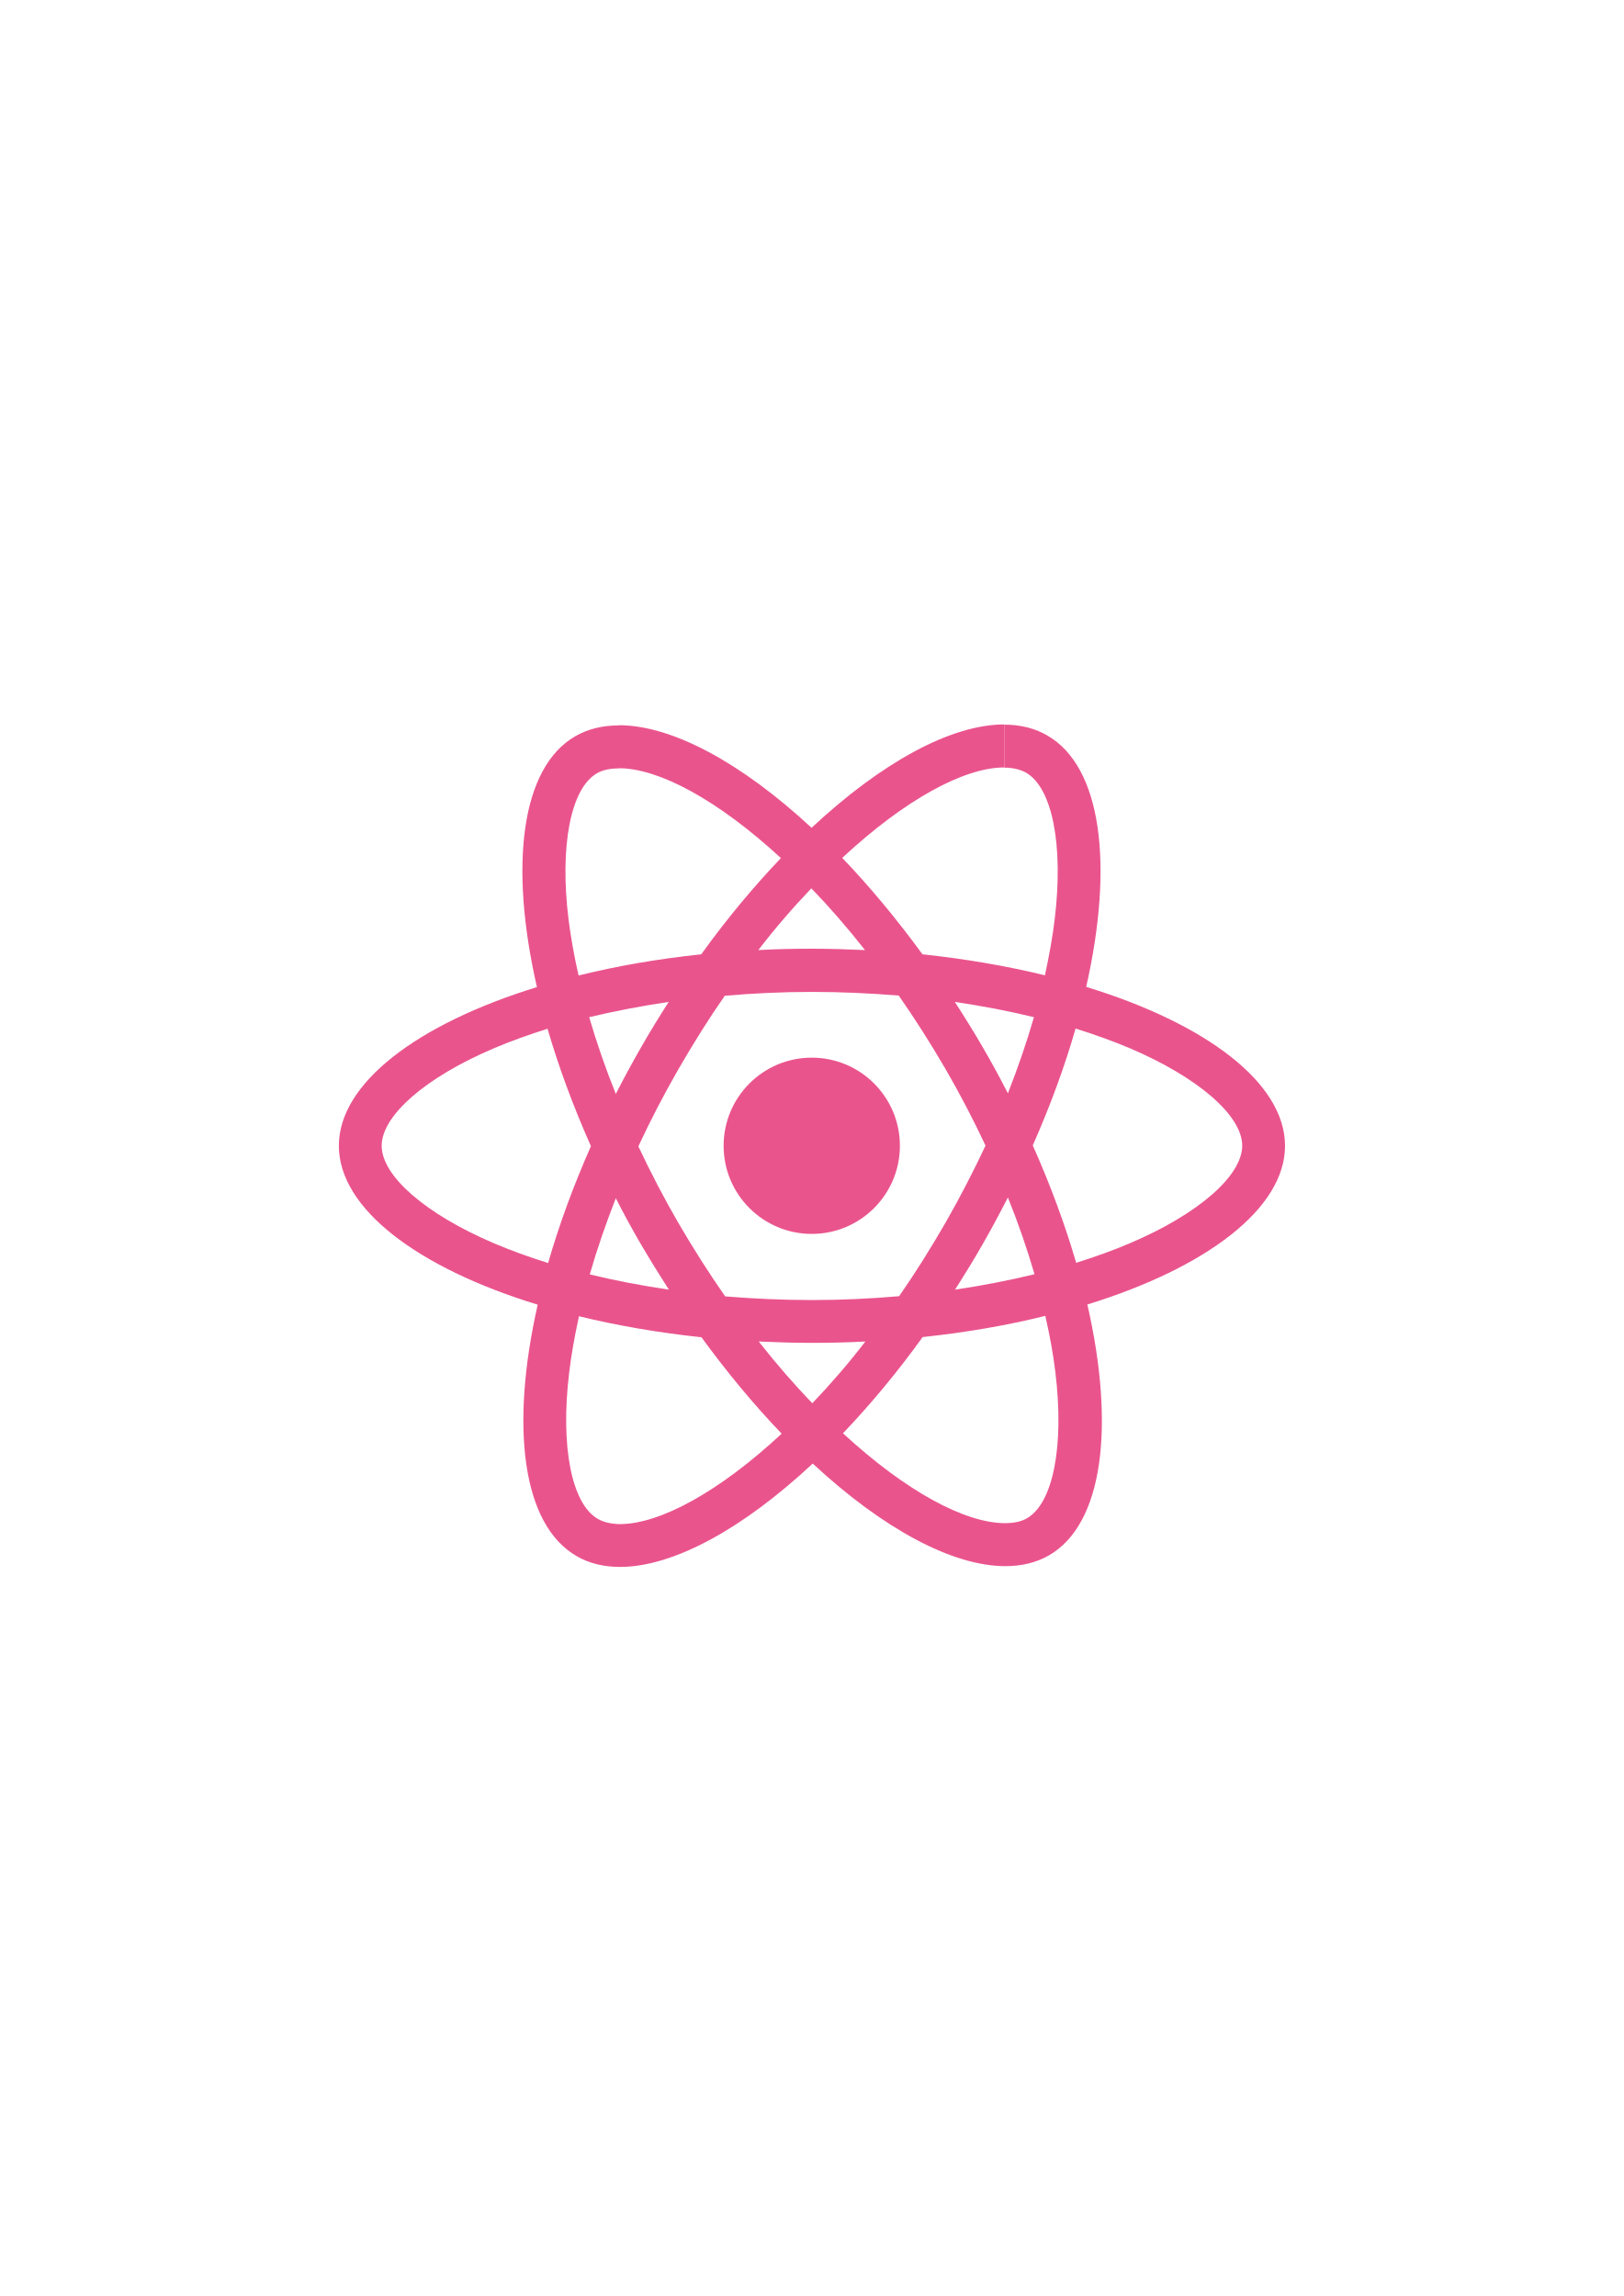
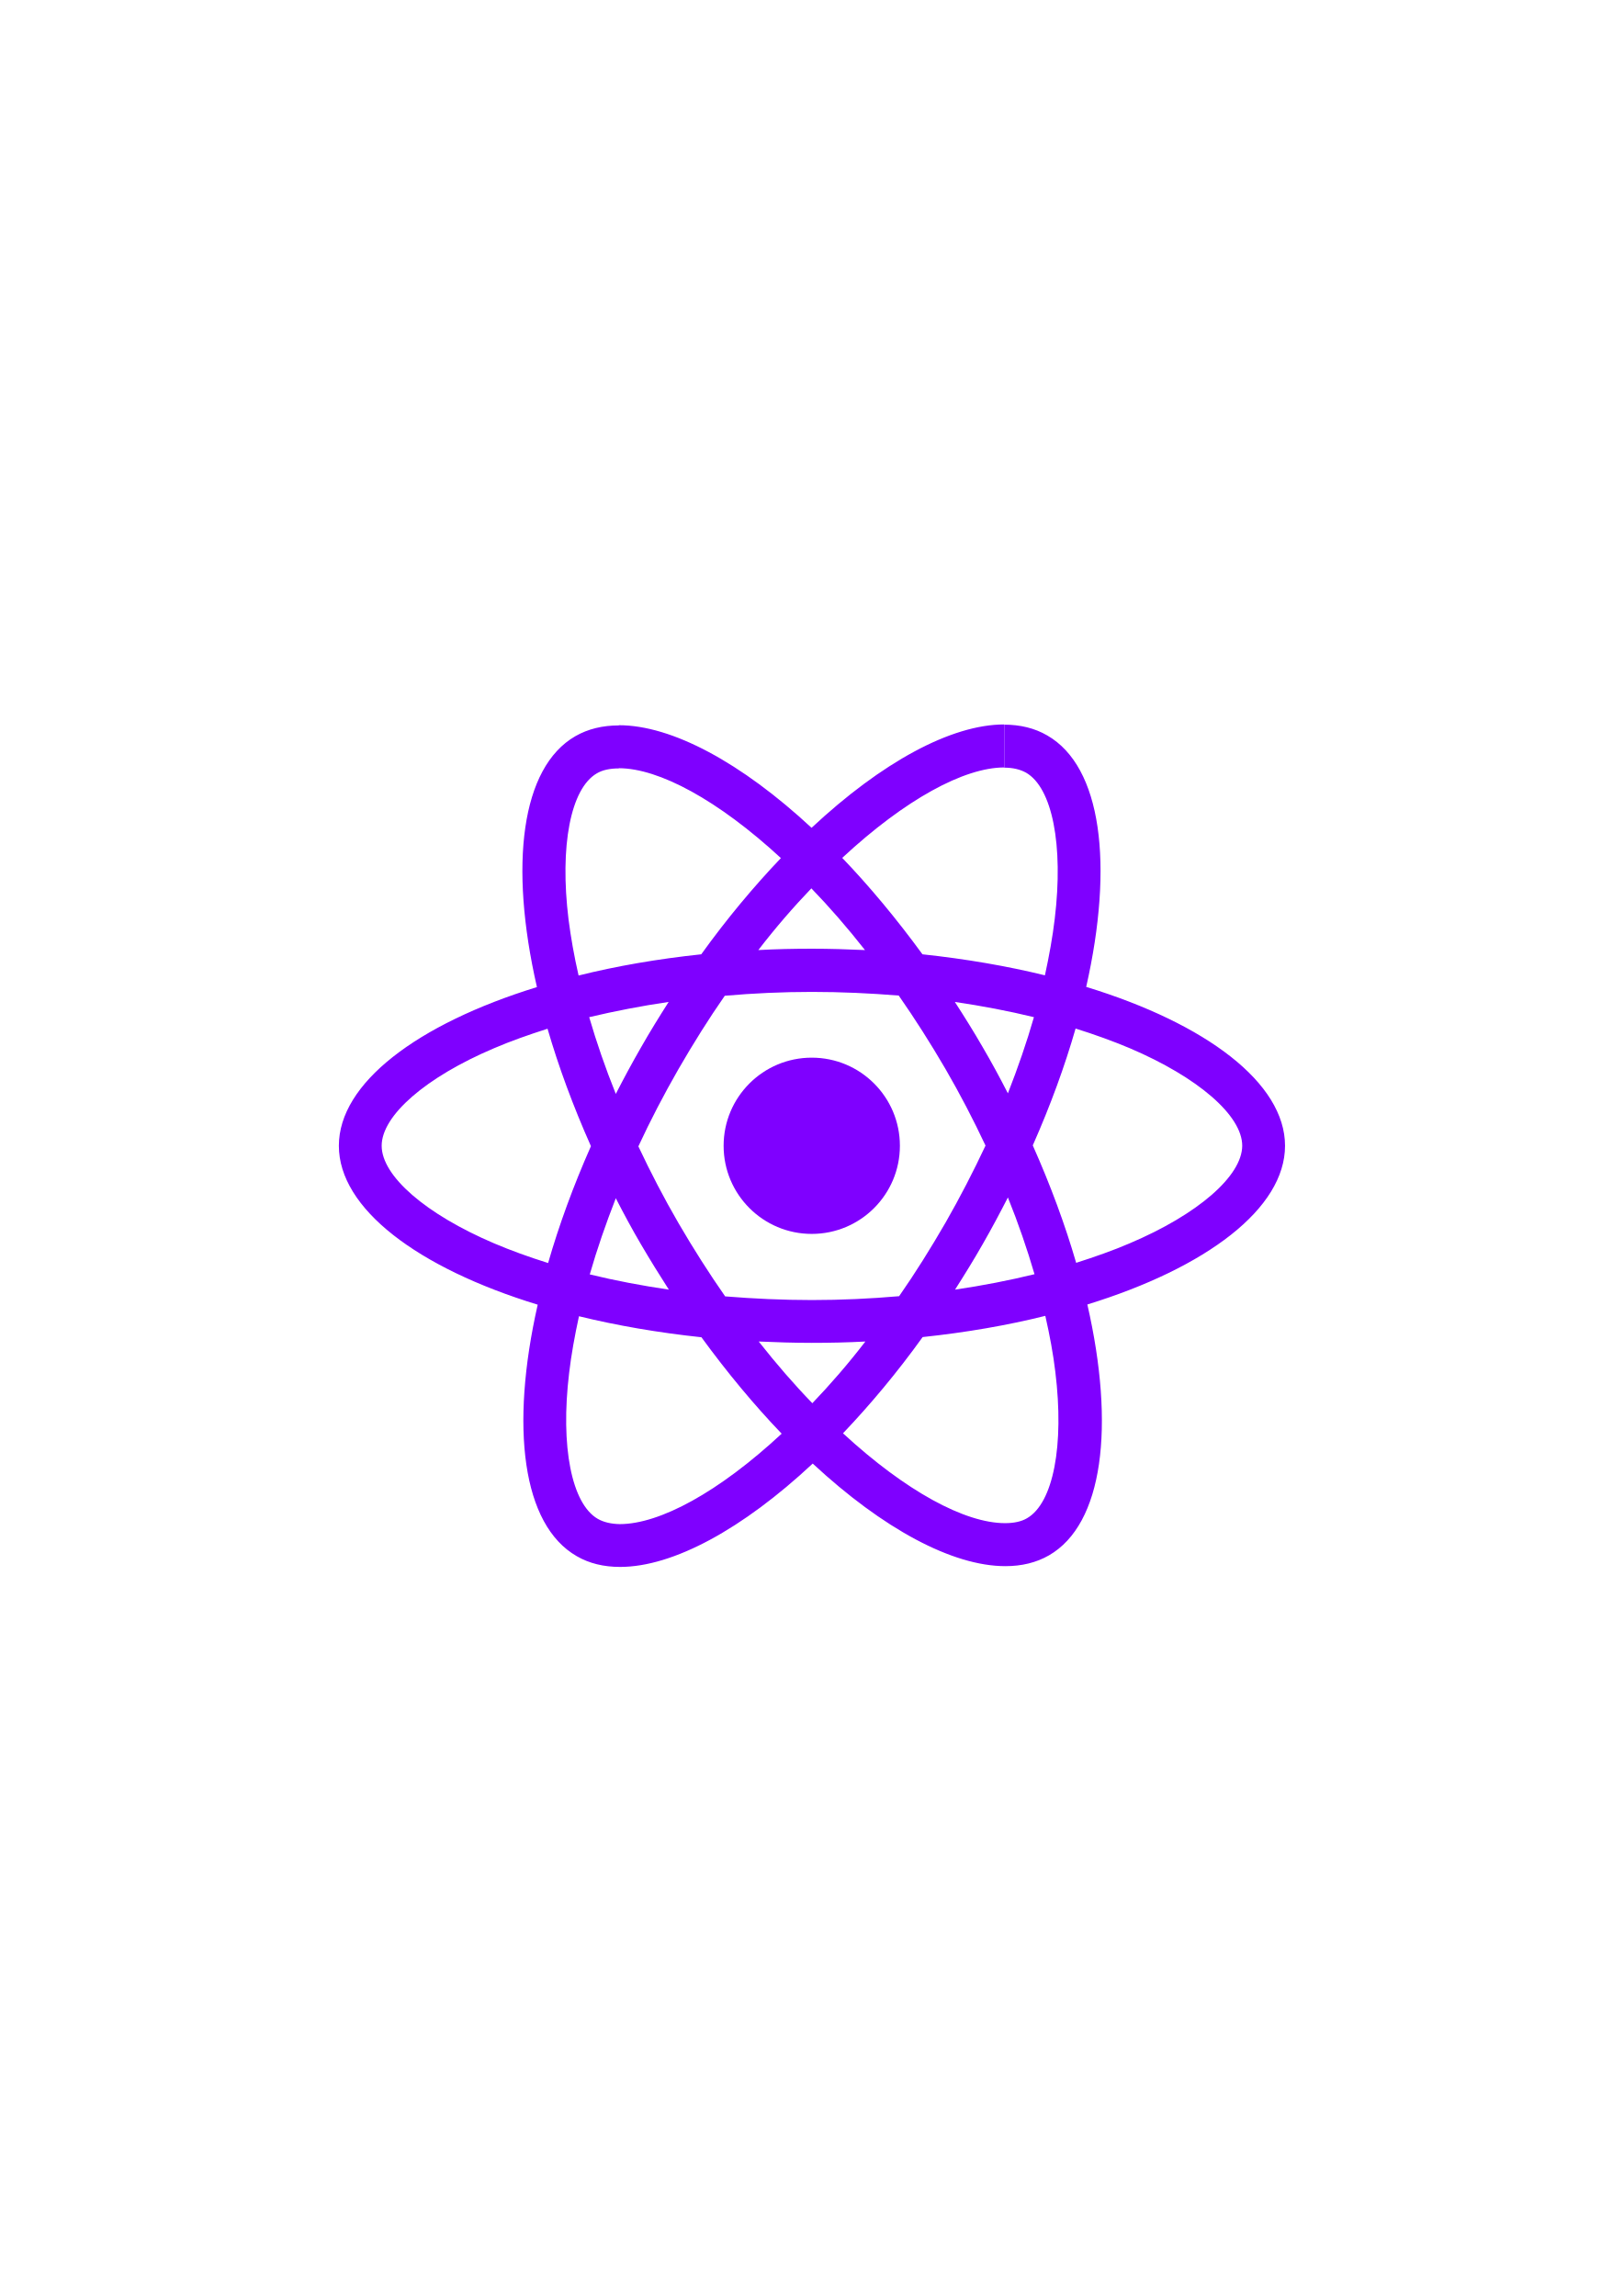
<svg xmlns="http://www.w3.org/2000/svg" xml:space="preserve" width="210mm" height="297mm" version="1.1" style="shape-rendering:geometricPrecision; text-rendering:geometricPrecision; image-rendering:optimizeQuality; fill-rule:evenodd; clip-rule:evenodd" viewBox="0 0 21000 29700" enable-background="new 0 0 841.9 595.3">
  <defs>
    <style type="text/css">
   
-     .fil0 {fill:#EA548D}
+     .fil0 {fill:#7f00ff}
   
  </style>
  </defs>
  <g id="Слой_x0020_1">
    <g id="_1983416895264">
      <path class="fil0" d="M16619.91 14821.32c0,-810.67 -1015.2,-1578.93 -2571.68,-2055.35 359.19,-1586.41 199.55,-2848.56 -503.86,-3252.64 -162.13,-94.79 -351.7,-139.68 -558.74,-139.68l0 556.24c114.74,0 207.03,22.45 284.36,64.85 339.23,194.56 486.4,935.38 371.66,1888.23 -27.44,234.47 -72.34,481.41 -127.21,733.34 -488.89,-119.73 -1022.69,-212.02 -1583.92,-271.89 -336.74,-461.46 -685.95,-880.51 -1037.65,-1247.18 813.16,-755.79 1576.43,-1169.85 2095.26,-1169.85l0 -556.24c0,0 0,0 0,0 -685.95,0 -1583.92,488.89 -2491.86,1336.98 -907.95,-843.09 -1805.92,-1327 -2491.86,-1327l0 556.24c516.33,0 1282.1,411.57 2095.26,1162.37 -349.21,366.67 -698.42,783.23 -1030.17,1244.68 -563.72,59.86 -1097.52,152.16 -1586.41,274.38 -57.37,-249.44 -99.77,-491.39 -129.71,-723.36 -117.23,-952.84 27.44,-1693.67 364.18,-1890.72 74.83,-44.9 172.11,-64.85 286.85,-64.85l0 -556.24c0,0 0,0 0,0 -209.53,0 -399.1,44.9 -563.72,139.68 -700.91,404.09 -858.06,1663.74 -496.38,3245.16 -1551.49,478.92 -2561.71,1244.68 -2561.71,2052.86 0,810.67 1015.2,1578.93 2571.68,2055.35 -359.19,1586.41 -199.55,2848.56 503.86,3252.64 162.13,94.79 351.7,139.68 561.23,139.68 685.95,0 1583.92,-488.89 2491.86,-1336.98 907.95,843.09 1805.92,1327 2491.86,1327 209.53,0 399.1,-44.9 563.72,-139.68 700.91,-404.09 858.06,-1663.74 496.38,-3245.16 1546.5,-476.43 2556.72,-1244.69 2556.72,-2052.86zm-3247.66 -1663.74c-92.29,321.77 -207.03,653.52 -336.74,985.27 -102.27,-199.55 -209.53,-399.1 -326.76,-598.65 -114.74,-199.55 -236.96,-394.11 -359.19,-583.68 354.2,52.39 695.93,117.24 1022.69,197.06zm-1142.41 2656.49c-194.56,336.74 -394.11,656.02 -601.14,952.84 -371.66,32.43 -748.31,49.89 -1127.45,49.89 -376.65,0 -753.3,-17.46 -1122.46,-47.39 -207.03,-296.83 -409.07,-613.61 -603.63,-947.86 -189.57,-326.76 -361.68,-658.51 -518.83,-992.75 154.65,-334.24 329.26,-668.49 516.33,-995.25 194.56,-336.74 394.11,-656.02 601.14,-952.84 371.66,-32.43 748.31,-49.89 1127.45,-49.89 376.65,0 753.3,17.46 1122.46,47.39 207.03,296.83 409.07,613.61 603.63,947.86 189.57,326.76 361.68,658.51 518.83,992.75 -157.15,334.24 -329.26,668.49 -516.33,995.25zm805.67 -324.27c134.7,334.24 249.44,668.49 344.22,992.75 -326.76,79.82 -670.98,147.17 -1027.68,199.55 122.22,-192.07 244.45,-389.12 359.19,-591.16 114.75,-199.55 222.01,-401.59 324.27,-601.14zm-2529.27 2661.48c-231.98,-239.46 -463.95,-506.35 -693.43,-798.19 224.49,9.98 453.97,17.46 685.95,17.46 234.47,0 466.44,-4.99 693.43,-17.46 -224.5,291.84 -456.47,558.73 -685.95,798.19zm-1855.81 -1469.17c-354.2,-52.38 -695.93,-117.23 -1022.69,-197.05 92.29,-321.77 207.03,-653.52 336.74,-985.27 102.27,199.55 209.53,399.1 326.76,598.65 117.24,199.53 236.97,394.09 359.19,583.67zm1843.33 -5190.76c231.98,239.46 463.95,506.35 693.43,798.19 -224.49,-9.98 -453.97,-17.46 -685.95,-17.46 -234.47,0 -466.44,4.99 -693.43,17.46 224.5,-291.84 456.47,-558.73 685.95,-798.19zm-1845.82 1469.17c-122.22,192.07 -244.45,389.12 -359.19,591.16 -114.74,199.55 -222,399.1 -324.27,598.65 -134.7,-334.24 -249.44,-668.49 -344.22,-992.75 326.76,-77.33 670.99,-144.67 1027.68,-197.06zm-2257.39 3122.94c-883,-376.65 -1454.21,-870.53 -1454.21,-1262.15 0,-391.61 571.21,-887.99 1454.21,-1262.15 214.51,-92.29 448.98,-174.61 690.94,-251.93 142.18,488.89 329.26,997.74 561.23,1519.06 -229.48,518.83 -414.06,1025.18 -553.75,1511.58 -246.95,-77.31 -481.42,-162.12 -698.42,-254.41zm1341.96 3564.44c-339.23,-194.56 -486.4,-935.38 -371.66,-1888.23 27.44,-234.47 72.34,-481.41 127.21,-733.34 488.89,119.73 1022.69,212.02 1583.92,271.89 336.74,461.46 685.95,880.51 1037.65,1247.18 -813.16,755.79 -1576.43,1169.85 -2095.26,1169.85 -112.24,-2.5 -207.03,-24.95 -281.86,-67.35zm5916.62 -1900.7c117.23,952.84 -27.44,1693.67 -364.18,1890.72 -74.83,44.9 -172.11,64.85 -286.85,64.85 -516.33,0 -1282.1,-411.57 -2095.26,-1162.37 349.21,-366.67 698.42,-783.23 1030.17,-1244.68 563.72,-59.86 1097.52,-152.16 1586.41,-274.38 57.37,251.93 102.27,493.88 129.71,725.86zm960.32 -1663.74c-214.51,92.29 -448.98,174.61 -690.94,251.93 -142.18,-488.89 -329.26,-997.74 -561.23,-1519.06 229.48,-518.83 414.06,-1025.18 553.75,-1511.58 246.94,77.33 481.41,162.13 700.91,254.42 883,376.65 1454.21,870.53 1454.21,1262.15 -2.48,391.61 -573.69,887.99 -1456.7,1262.14z" />
      <polygon class="fil0" points="8001.9,9381.12 8001.9,9381.12 " />
      <circle class="fil0" cx="10498.75" cy="14821.32" r="1139.92" />
      <polygon class="fil0" points="12983.13,9373.64 12983.13,9373.64 " />
    </g>
  </g>
</svg>
